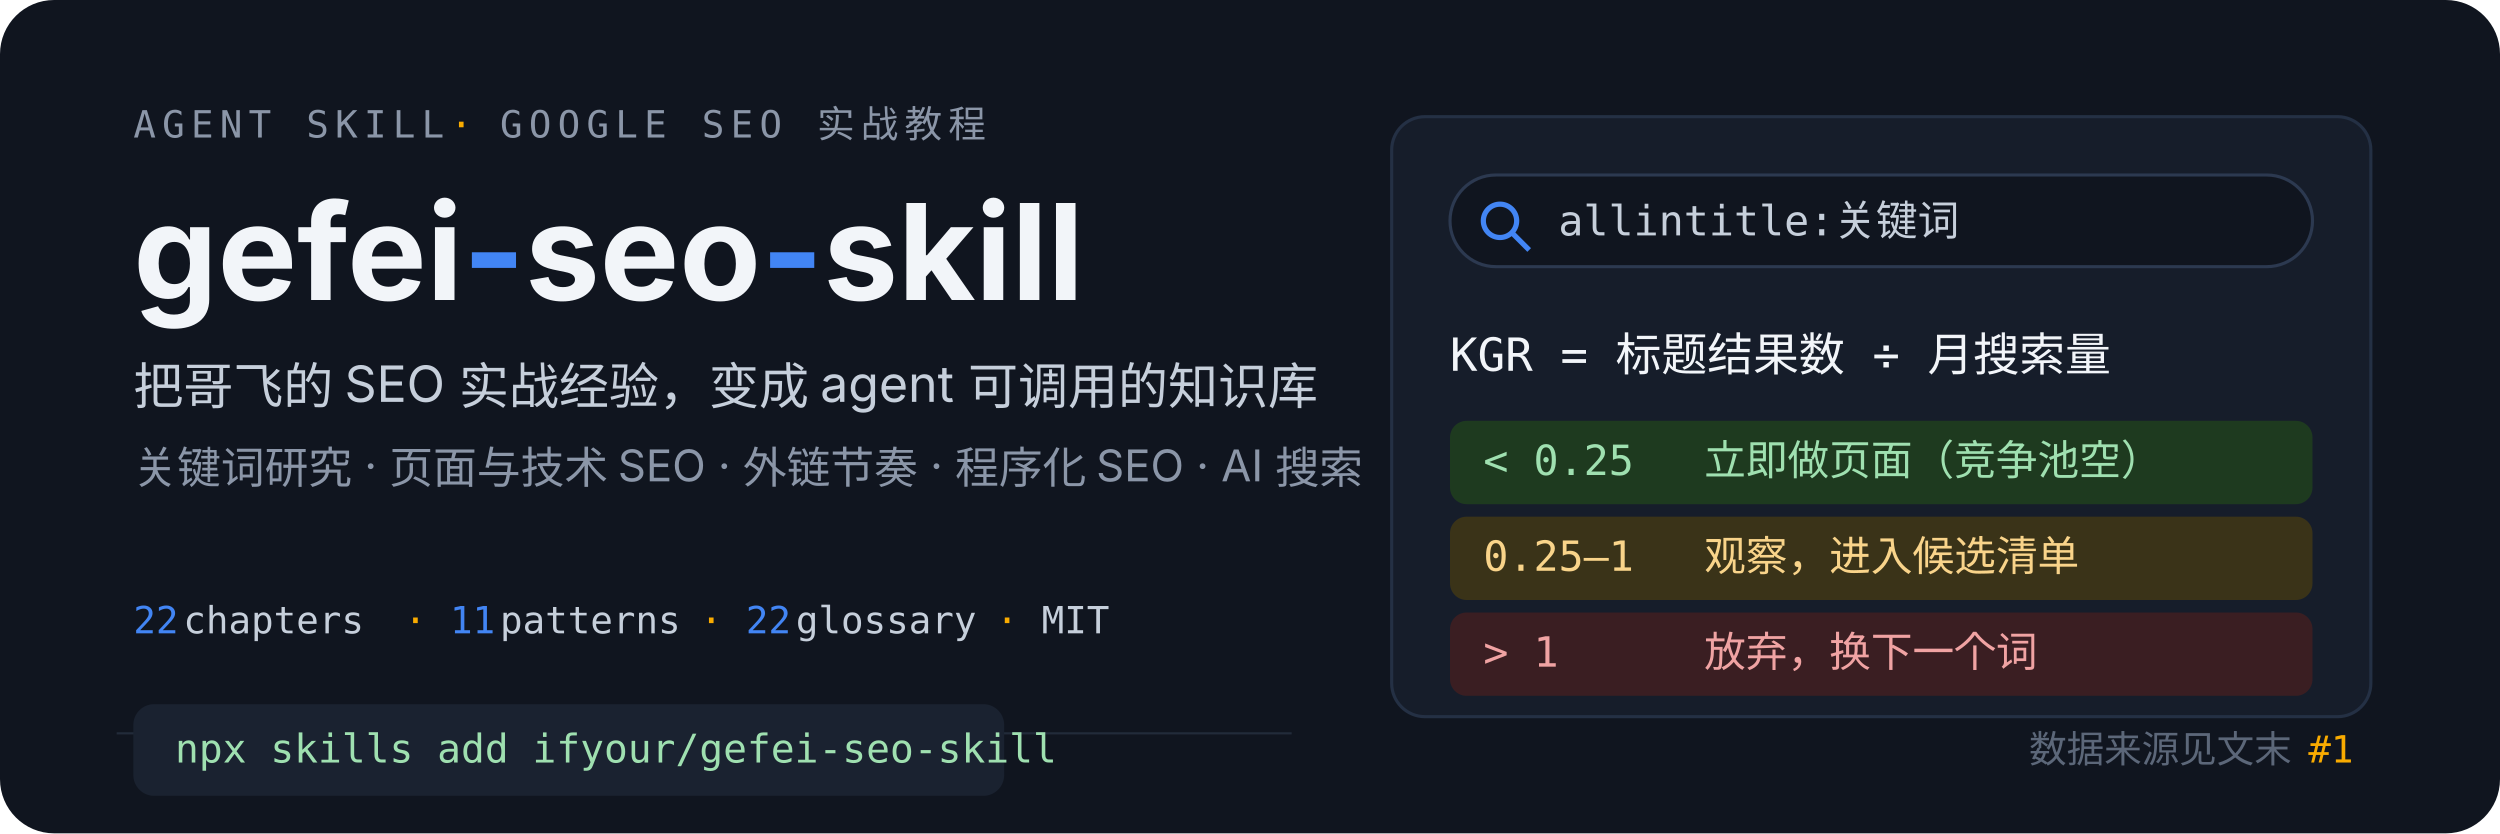
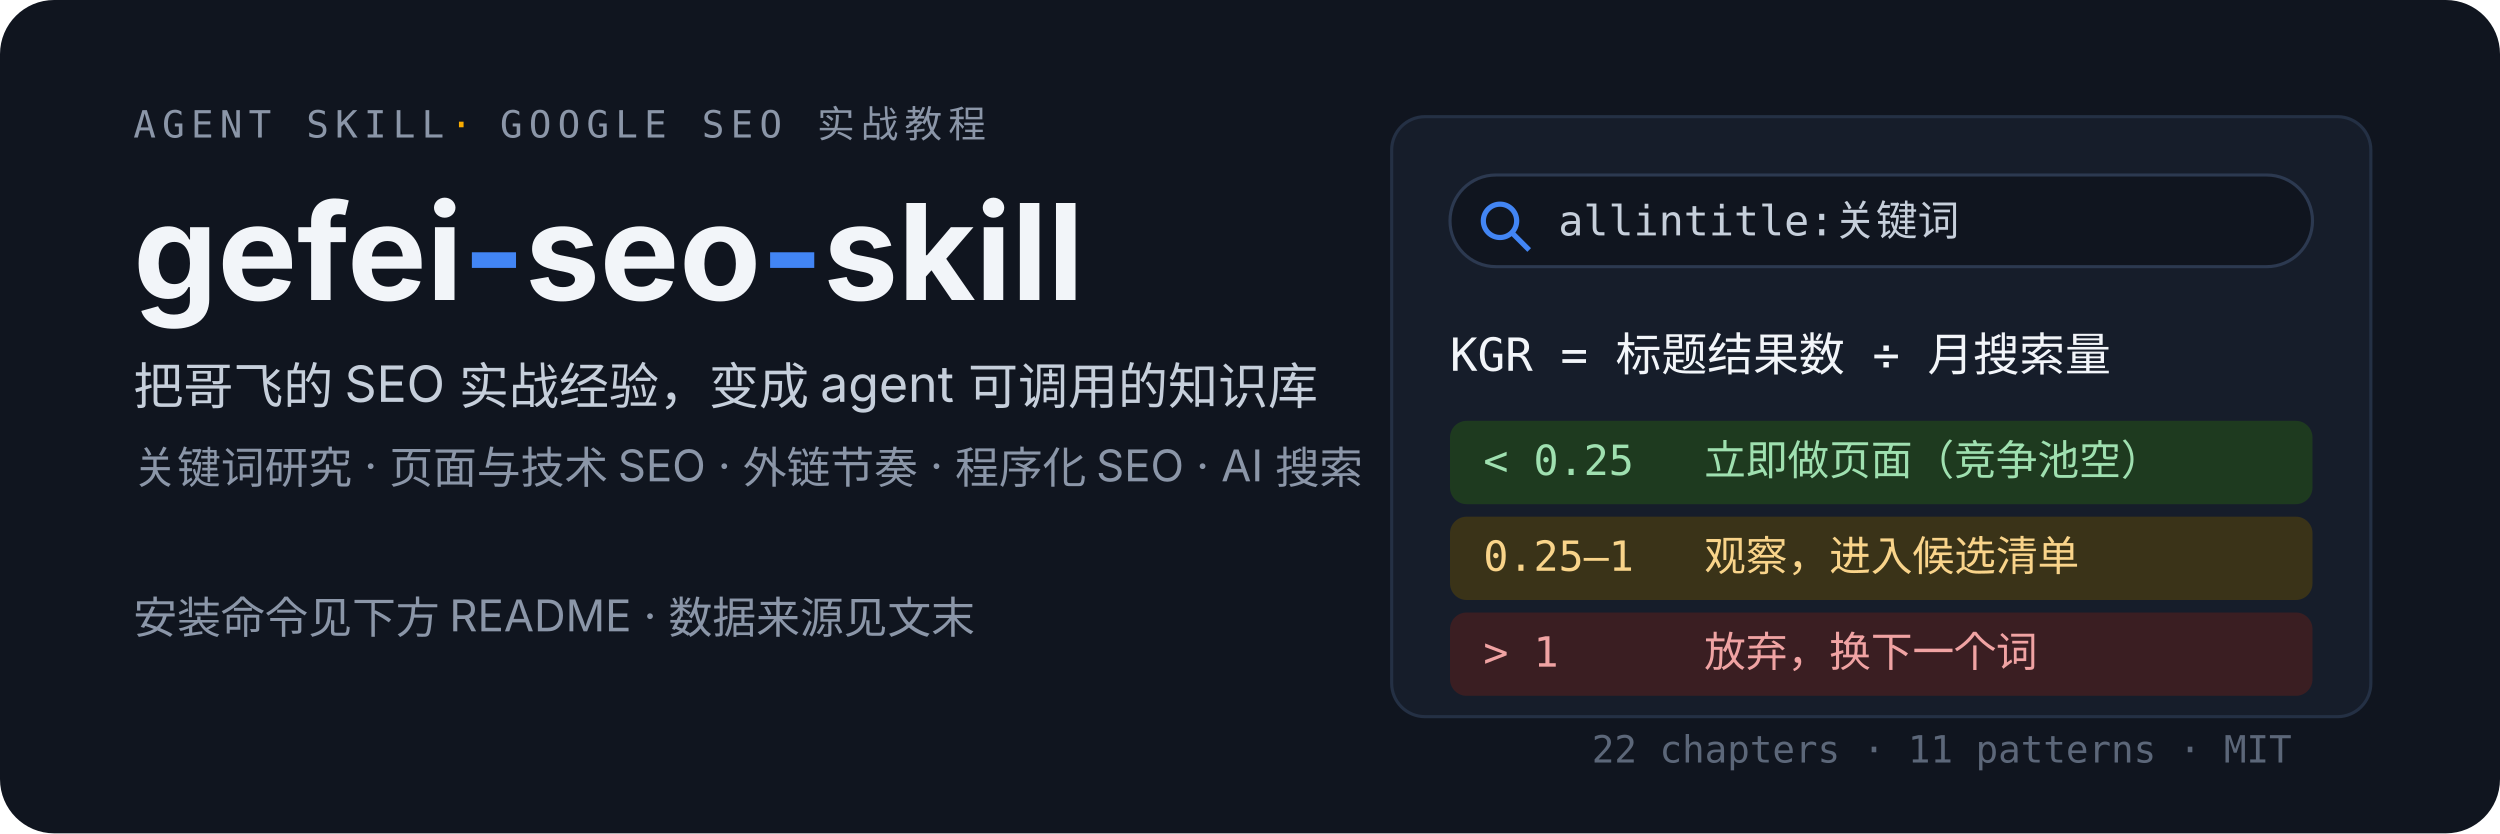
<svg xmlns="http://www.w3.org/2000/svg" width="1200" height="400" viewBox="0 0 1200 400" role="img" aria-labelledby="t d">
  <defs>
    <clipPath id="round">
      <rect width="1200" height="400" rx="26" />
    </clipPath>
  </defs>
  <g clip-path="url(#round)">
    <rect width="1200" height="400" fill="#10151F" />
-     <line x1="56" y1="352" x2="620" y2="352" stroke="#222B3A" stroke-width="1" />
  </g>
  <g transform="translate(64 66)">
    <g font-family="ui-monospace, SFMono-Regular, Menlo, monospace" font-size="18" letter-spacing="3">
      <text x="0" y="0" fill="#8B96A8">AGENT SKILL</text>
      <text x="152" y="0" fill="#F9AB00">·</text>
      <text x="176" y="0" fill="#8B96A8">GOOGLE SEO 实战教程</text>
    </g>
    <text x="0" y="78" font-family="-apple-system, BlinkMacSystemFont, Segoe UI, PingFang SC, sans-serif" font-size="64" font-weight="700" fill="#F2F5F9">
      gefei<tspan fill="#4285F4">-</tspan>seo<tspan fill="#4285F4">-</tspan>skill
    </text>
    <text x="0" y="128" font-family="-apple-system, BlinkMacSystemFont, Segoe UI, PingFang SC, sans-serif" font-size="24" fill="#C6CFDB">
      把哥飞的 SEO 实战经验，变成 agent 可调用的知识库
    </text>
    <text x="0" y="166" font-family="-apple-system, BlinkMacSystemFont, Segoe UI, PingFang SC, sans-serif" font-size="21" fill="#8B96A8">
      关键词研究 · 页面与技术 SEO · 外链节奏 · 程序化 SEO · AI 搜索
    </text>
-     <g font-family="ui-monospace, SFMono-Regular, Menlo, monospace" font-size="18" fill="#8B96A8">
-       <text x="0" y="238" fill="#4285F4">22</text>
-       <text x="24" y="238" fill="#C6CFDB">chapters</text>
-       <text x="130" y="238" fill="#F9AB00">·</text>
-       <text x="152" y="238" fill="#4285F4">11</text>
-       <text x="176" y="238" fill="#C6CFDB">patterns</text>
-       <text x="272" y="238" fill="#F9AB00">·</text>
-       <text x="294" y="238" fill="#4285F4">22</text>
-       <text x="318" y="238" fill="#C6CFDB">glossary</text>
-       <text x="414" y="238" fill="#F9AB00">·</text>
-       <text x="436" y="238" fill="#C6CFDB">MIT</text>
-     </g>
-     <rect x="0" y="272" width="418" height="44" rx="10" fill="#1A2230" />
-     <text x="20" y="300" font-family="ui-monospace, SFMono-Regular, Menlo, monospace" font-size="19" fill="#9FE0B0">npx skills add ifyour/gefei-seo-skill</text>
+     <text x="0" y="238" font-family="-apple-system, BlinkMacSystemFont, Segoe UI, PingFang SC, sans-serif" font-size="21" fill="#8B96A8">
+       安装命令见下方 README · 数据来源见文末
+     </text>
  </g>
  <g transform="translate(668 56)">
    <rect width="470" height="288" rx="16" fill="#161D2A" stroke="#243044" stroke-width="1.5" />
    <rect x="28" y="28" width="414" height="44" rx="22" fill="#10151F" stroke="#2C3950" stroke-width="1.5" />
    <circle cx="52" cy="50" r="8" fill="none" stroke="#4285F4" stroke-width="2.5" />
    <line x1="58" y1="56" x2="66" y2="64" stroke="#4285F4" stroke-width="2.5" />
    <text x="80" y="57" font-family="ui-monospace, SFMono-Regular, Menlo, monospace" font-size="20" fill="#C6CFDB">allintitle:关键词</text>
    <text x="28" y="122" font-family="ui-monospace, SFMono-Regular, Menlo, monospace" font-size="22" fill="#F2F5F9">KGR = 标题结果数 ÷ 月搜索量</text>
    <g font-family="-apple-system, BlinkMacSystemFont, Segoe UI, PingFang SC, sans-serif" font-size="20">
      <rect x="28" y="146" width="414" height="40" rx="8" fill="#1E3A1F" />
      <text x="44" y="172" fill="#9FE0B0" font-family="ui-monospace, SFMono-Regular, Menlo, monospace">&lt; 0.25</text>
      <text x="150" y="172" fill="#9FE0B0">立即做页面（竞争池空）</text>
      <rect x="28" y="192" width="414" height="40" rx="8" fill="#3A3318" />
      <text x="44" y="218" fill="#F9D48A" font-family="ui-monospace, SFMono-Regular, Menlo, monospace">0.25–1</text>
      <text x="150" y="218" fill="#F9D48A">观察，进入候选清单</text>
      <rect x="28" y="238" width="414" height="40" rx="8" fill="#3A1E22" />
      <text x="44" y="264" fill="#F0A3A3" font-family="ui-monospace, SFMono-Regular, Menlo, monospace">&gt; 1</text>
      <text x="150" y="264" fill="#F0A3A3">放弃，换下一个词</text>
    </g>
  </g>
  <g transform="translate(1100 366)" font-family="ui-monospace, SFMono-Regular, Menlo, monospace" font-size="18">
-     <text x="0" y="0" text-anchor="end" fill="#5C6779">数据来源见文末</text>
-     <text x="8" y="0" fill="#F9AB00">#1</text>
+     <text x="0" y="0" text-anchor="end" fill="#5C6779">22 chapters · 11 patterns · MIT</text>
  </g>
</svg>
